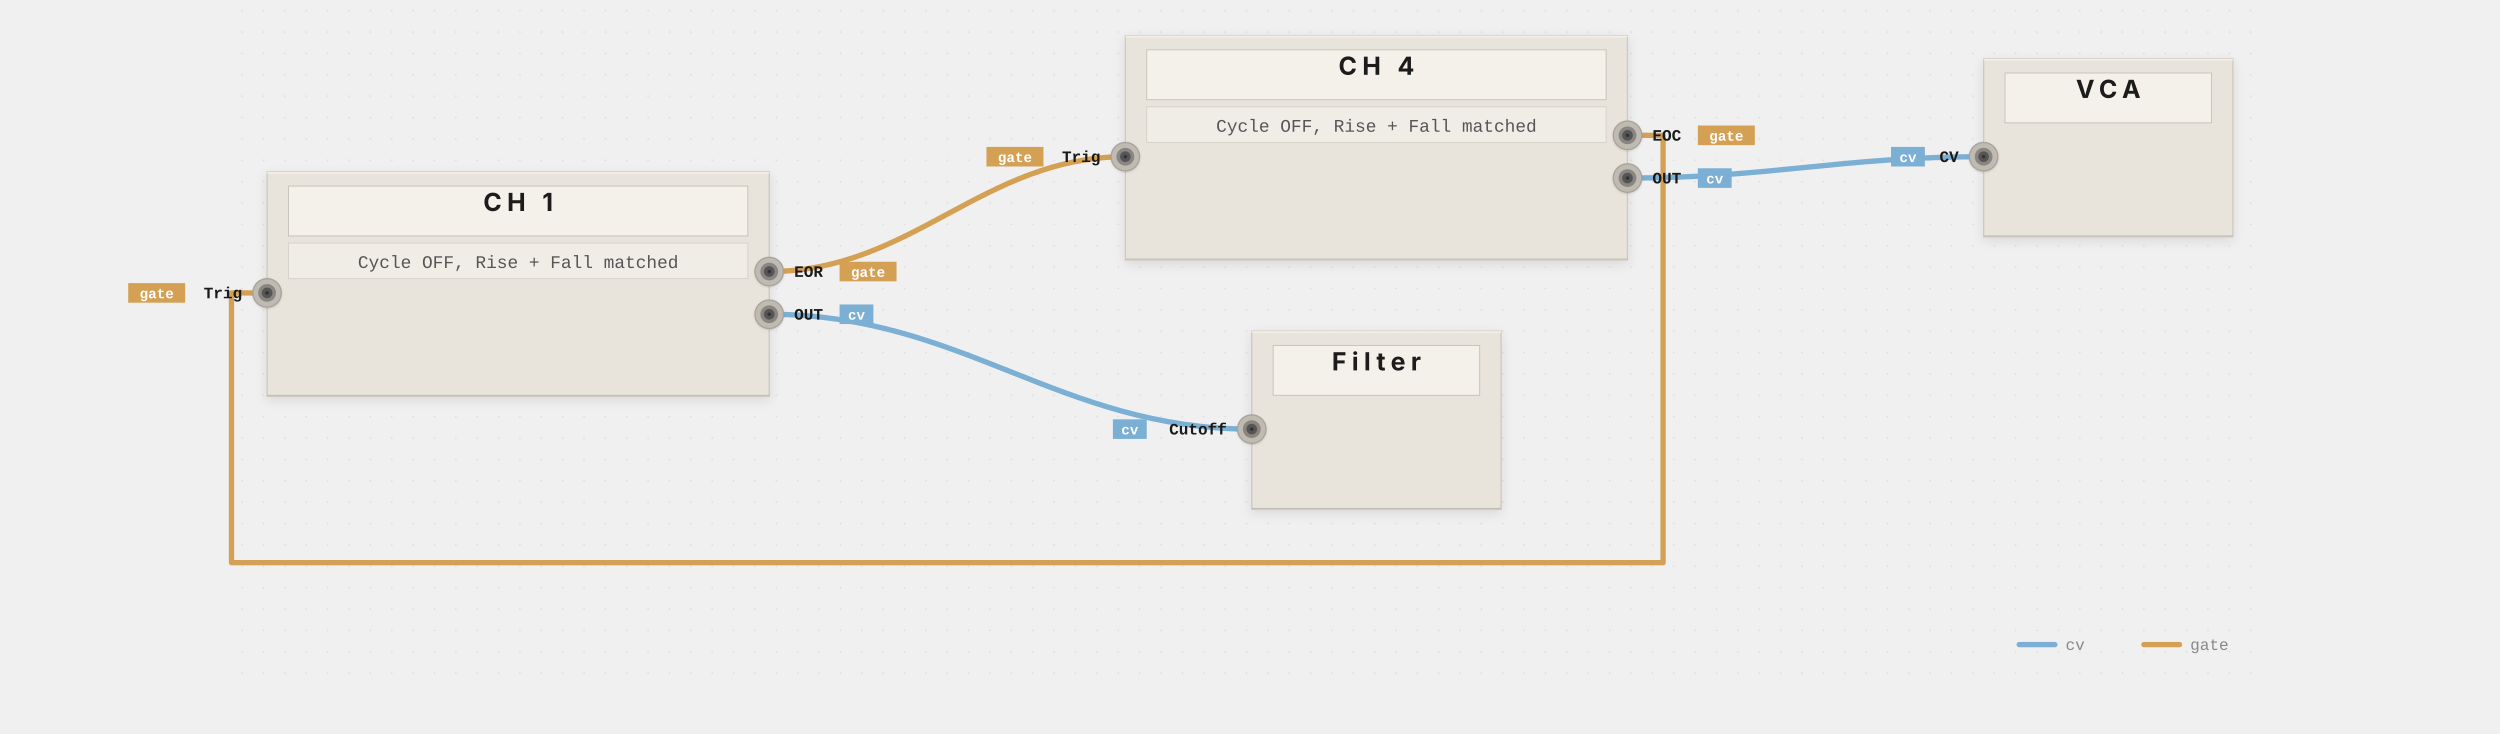
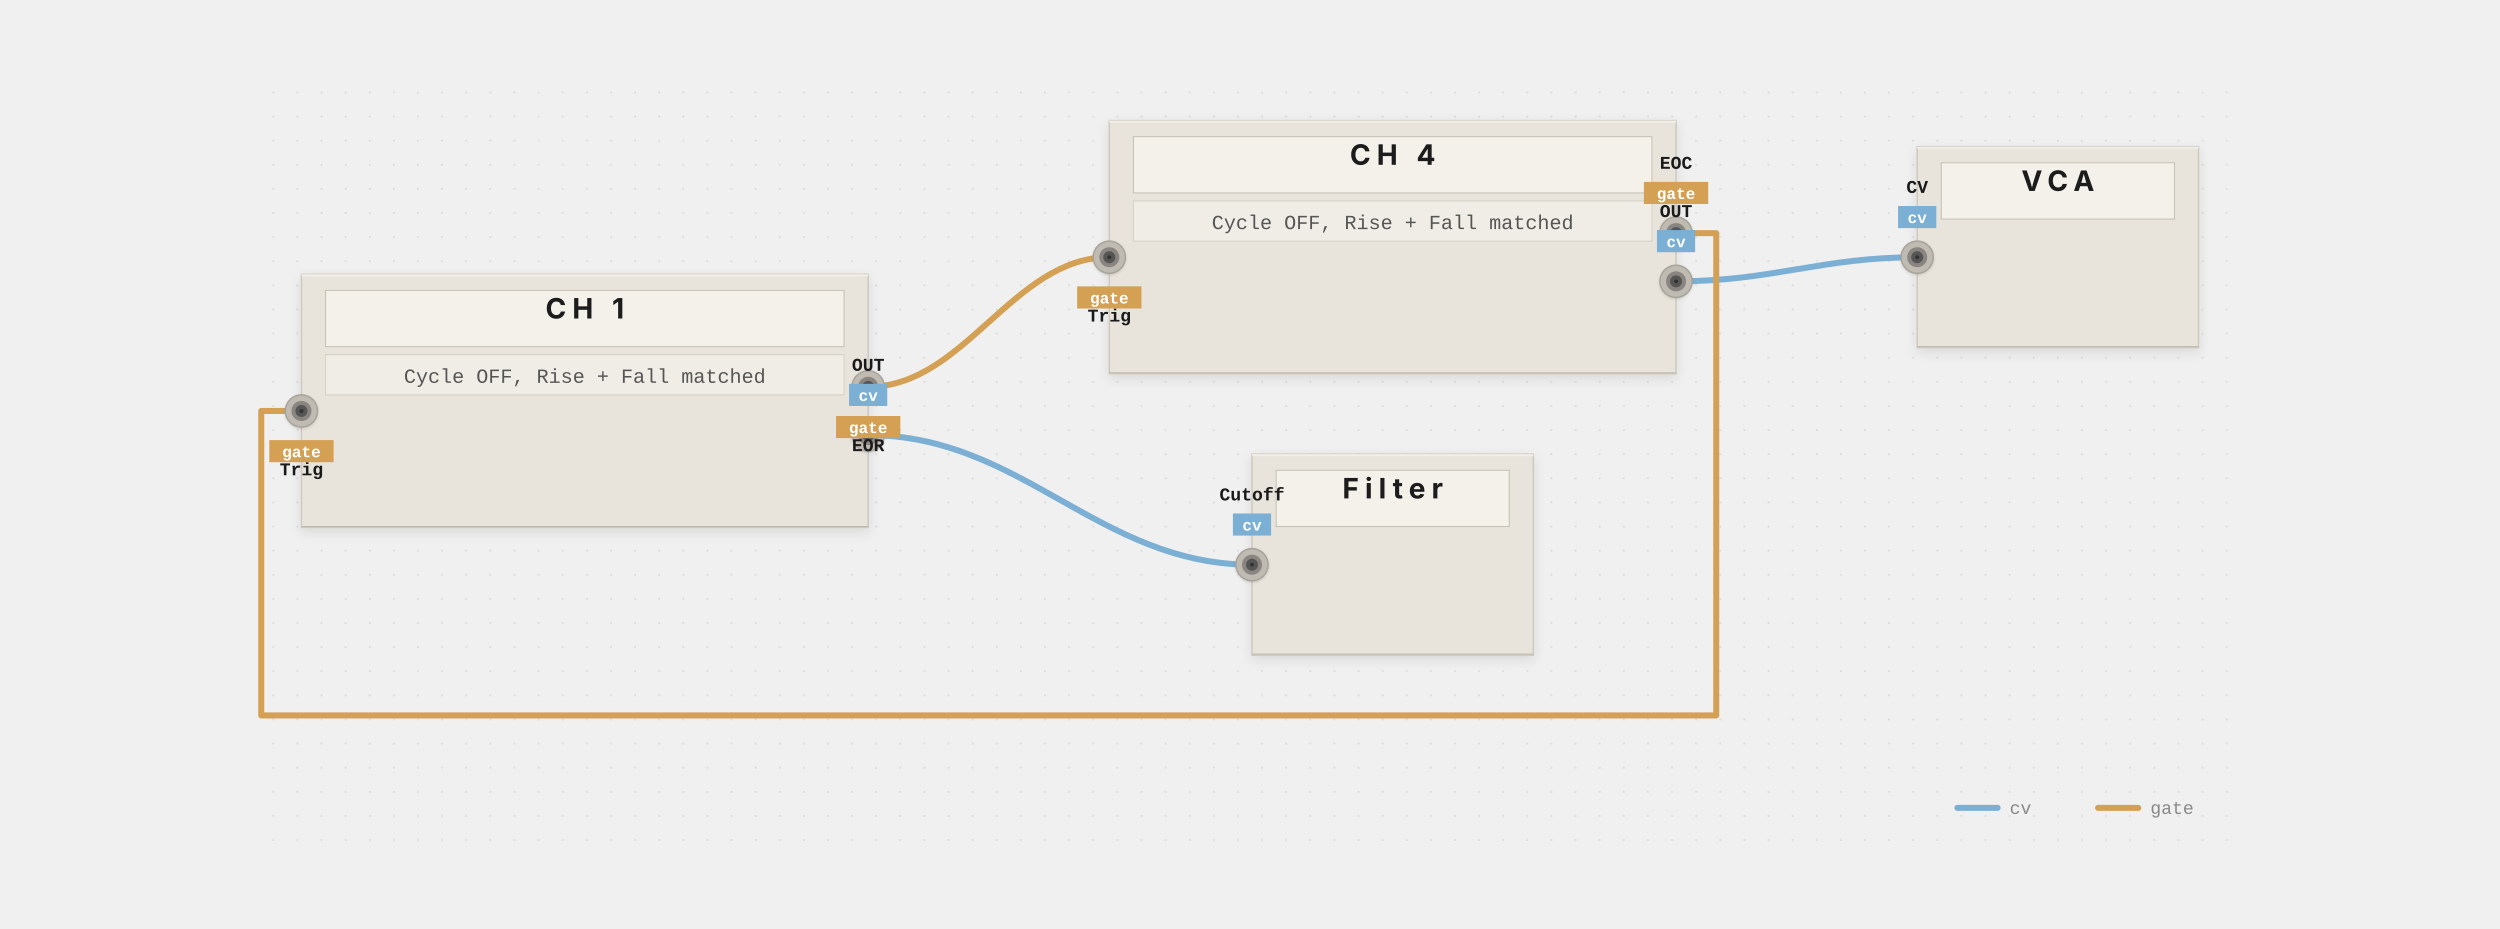
- <svg xmlns="http://www.w3.org/2000/svg" viewBox="-130 0 1404 412" width="100%" data-pf-min-width="1404" role="img" aria-labelledby="pf-74e71a-title pf-74e71a-desc">
+ <svg xmlns="http://www.w3.org/2000/svg" viewBox="-130 -40 1244 462" width="100%" data-pf-min-width="1244" role="img" aria-labelledby="pf-42f903-title pf-42f903-desc">
  <style>@media print { .pf-panel, .pf-jack { filter: none; } }</style>
  <defs>
-     <filter id="pf-74e71a-panel-shadow" x="-20%" y="-20%" width="140%" height="140%">
+     <filter id="pf-42f903-panel-shadow" x="-20%" y="-20%" width="140%" height="140%">
      <feDropShadow dx="0" dy="2" stdDeviation="3" flood-opacity="0.1" />
    </filter>
-     <filter id="pf-74e71a-jack-shadow" x="-20%" y="-20%" width="140%" height="140%">
+     <filter id="pf-42f903-jack-shadow" x="-20%" y="-20%" width="140%" height="140%">
      <feDropShadow dx="0" dy="0.5" stdDeviation="0.8" flood-opacity="0.15" />
    </filter>
-     <pattern id="pf-74e71a-dots" width="12" height="12" patternUnits="userSpaceOnUse">
+     <pattern id="pf-42f903-dots" width="12" height="12" patternUnits="userSpaceOnUse">
      <circle cx="6" cy="6" r="0.5" fill="#aaaaaa" opacity="0.3" />
    </pattern>
  </defs>
  <g class="pf-layer-bg">
-     <rect width="1144" height="382" fill="url(#pf-74e71a-dots)" />
+     <rect width="984" height="382" fill="url(#pf-42f903-dots)" />
  </g>
  <g class="pf-layer-cables">
-     <path d="M 302 152.5 C 382 152.5, 422 88, 502 88" stroke="#d4a054" stroke-width="3" fill="none" stroke-linecap="round" stroke-linejoin="round" data-connection="conn-0" data-signal="gate" />
-     <path d="M 302 176.5 C 410.4 176.5, 464.6 241, 573 241" stroke="#7bafd4" stroke-width="3" fill="none" stroke-linecap="round" stroke-linejoin="round" data-connection="conn-2" data-signal="cv" />
-     <path d="M 784 100 C 864 100, 904 88, 984 88" stroke="#7bafd4" stroke-width="3" fill="none" stroke-linecap="round" stroke-linejoin="round" data-connection="conn-3" data-signal="cv" />
-     <path d="M 784 76 L 804 76 L 804 316 L 0 316 L 0 164.5 L 20 164.5" stroke="#d4a054" stroke-width="3" fill="none" stroke-linecap="round" stroke-linejoin="round" data-connection="conn-1" data-signal="gate" />
+     <path d="M 302 152.5 C 350 152.5, 374 88, 422 88" stroke="#d4a054" stroke-width="3" fill="none" stroke-linecap="round" stroke-linejoin="round" data-connection="conn-0" data-signal="gate" />
+     <path d="M 302 176.5 C 378.4 176.5, 416.6 241, 493 241" stroke="#7bafd4" stroke-width="3" fill="none" stroke-linecap="round" stroke-linejoin="round" data-connection="conn-2" data-signal="cv" />
+     <path d="M 704 100 C 752 100, 776 88, 824 88" stroke="#7bafd4" stroke-width="3" fill="none" stroke-linecap="round" stroke-linejoin="round" data-connection="conn-3" data-signal="cv" />
+     <path d="M 704 76 L 724 76 L 724 316 L 0 316 L 0 164.5 L 20 164.5" stroke="#d4a054" stroke-width="3" fill="none" stroke-linecap="round" stroke-linejoin="round" data-connection="conn-1" data-signal="gate" />
    <circle cx="302" cy="152.5" r="3.5" fill="#c49244" />
-     <circle cx="502" cy="88" r="3.5" fill="#c49244" />
+     <circle cx="422" cy="88" r="3.5" fill="#c49244" />
    <circle cx="302" cy="176.5" r="3.5" fill="#6a9ec3" />
-     <circle cx="573" cy="241" r="3.5" fill="#6a9ec3" />
-     <circle cx="784" cy="100" r="3.5" fill="#6a9ec3" />
-     <circle cx="984" cy="88" r="3.5" fill="#6a9ec3" />
-     <circle cx="784" cy="76" r="3.5" fill="#c49244" />
+     <circle cx="493" cy="241" r="3.5" fill="#6a9ec3" />
+     <circle cx="704" cy="100" r="3.5" fill="#6a9ec3" />
+     <circle cx="824" cy="88" r="3.5" fill="#6a9ec3" />
+     <circle cx="704" cy="76" r="3.5" fill="#c49244" />
    <circle cx="20" cy="164.5" r="3.5" fill="#c49244" />
  </g>
  <g class="pf-layer-panels">
-     <g data-module="MATHS" filter="url(#pf-74e71a-panel-shadow)">
+     <g data-module="MATHS" filter="url(#pf-42f903-panel-shadow)">
      <rect x="20" y="96.5" width="282" height="126" fill="#e8e4dc" stroke="#cec8be" stroke-width="0.75" rx="0" />
      <line x1="20" y1="97" x2="302" y2="97" stroke="#f2efe8" stroke-width="1" />
      <line x1="20" y1="222" x2="302" y2="222" stroke="#bdb8ae" stroke-width="0.5" />
      <rect x="32" y="104.5" width="258" height="28" fill="#f4f1ea" stroke="#c5c0b6" stroke-width="0.5" />
      <text x="161" y="118.5" text-anchor="middle" font-family="system-ui, -apple-system, BlinkMacSystemFont, 'Segoe UI', sans-serif" font-size="14" font-weight="700" fill="#1a1a1a" letter-spacing="3">CH 1</text>
    </g>
-     <g data-module="MATHS" filter="url(#pf-74e71a-panel-shadow)">
-       <rect x="502" y="20" width="282" height="126" fill="#e8e4dc" stroke="#cec8be" stroke-width="0.75" rx="0" />
-       <line x1="502" y1="20.5" x2="784" y2="20.5" stroke="#f2efe8" stroke-width="1" />
-       <line x1="502" y1="145.5" x2="784" y2="145.5" stroke="#bdb8ae" stroke-width="0.5" />
-       <rect x="514" y="28" width="258" height="28" fill="#f4f1ea" stroke="#c5c0b6" stroke-width="0.5" />
-       <text x="643" y="42" text-anchor="middle" font-family="system-ui, -apple-system, BlinkMacSystemFont, 'Segoe UI', sans-serif" font-size="14" font-weight="700" fill="#1a1a1a" letter-spacing="3">CH 4</text>
+     <g data-module="MATHS" filter="url(#pf-42f903-panel-shadow)">
+       <rect x="422" y="20" width="282" height="126" fill="#e8e4dc" stroke="#cec8be" stroke-width="0.75" rx="0" />
+       <line x1="422" y1="20.5" x2="704" y2="20.5" stroke="#f2efe8" stroke-width="1" />
+       <line x1="422" y1="145.5" x2="704" y2="145.5" stroke="#bdb8ae" stroke-width="0.5" />
+       <rect x="434" y="28" width="258" height="28" fill="#f4f1ea" stroke="#c5c0b6" stroke-width="0.5" />
+       <text x="563" y="42" text-anchor="middle" font-family="system-ui, -apple-system, BlinkMacSystemFont, 'Segoe UI', sans-serif" font-size="14" font-weight="700" fill="#1a1a1a" letter-spacing="3">CH 4</text>
    </g>
-     <g data-module="Filter" filter="url(#pf-74e71a-panel-shadow)">
-       <rect x="573" y="186" width="140" height="100" fill="#e8e4dc" stroke="#cec8be" stroke-width="0.75" rx="0" />
-       <line x1="573" y1="186.5" x2="713" y2="186.5" stroke="#f2efe8" stroke-width="1" />
-       <line x1="573" y1="285.5" x2="713" y2="285.5" stroke="#bdb8ae" stroke-width="0.5" />
-       <rect x="585" y="194" width="116" height="28" fill="#f4f1ea" stroke="#c5c0b6" stroke-width="0.5" />
-       <text x="643" y="208" text-anchor="middle" font-family="system-ui, -apple-system, BlinkMacSystemFont, 'Segoe UI', sans-serif" font-size="14" font-weight="700" fill="#1a1a1a" letter-spacing="3">Filter</text>
+     <g data-module="Filter" filter="url(#pf-42f903-panel-shadow)">
+       <rect x="493" y="186" width="140" height="100" fill="#e8e4dc" stroke="#cec8be" stroke-width="0.75" rx="0" />
+       <line x1="493" y1="186.5" x2="633" y2="186.5" stroke="#f2efe8" stroke-width="1" />
+       <line x1="493" y1="285.5" x2="633" y2="285.5" stroke="#bdb8ae" stroke-width="0.5" />
+       <rect x="505" y="194" width="116" height="28" fill="#f4f1ea" stroke="#c5c0b6" stroke-width="0.5" />
+       <text x="563" y="208" text-anchor="middle" font-family="system-ui, -apple-system, BlinkMacSystemFont, 'Segoe UI', sans-serif" font-size="14" font-weight="700" fill="#1a1a1a" letter-spacing="3">Filter</text>
    </g>
-     <g data-module="VCA" filter="url(#pf-74e71a-panel-shadow)">
-       <rect x="984" y="33" width="140" height="100" fill="#e8e4dc" stroke="#cec8be" stroke-width="0.75" rx="0" />
-       <line x1="984" y1="33.5" x2="1124" y2="33.5" stroke="#f2efe8" stroke-width="1" />
-       <line x1="984" y1="132.5" x2="1124" y2="132.5" stroke="#bdb8ae" stroke-width="0.5" />
-       <rect x="996" y="41" width="116" height="28" fill="#f4f1ea" stroke="#c5c0b6" stroke-width="0.5" />
-       <text x="1054" y="55" text-anchor="middle" font-family="system-ui, -apple-system, BlinkMacSystemFont, 'Segoe UI', sans-serif" font-size="14" font-weight="700" fill="#1a1a1a" letter-spacing="3">VCA</text>
+     <g data-module="VCA" filter="url(#pf-42f903-panel-shadow)">
+       <rect x="824" y="33" width="140" height="100" fill="#e8e4dc" stroke="#cec8be" stroke-width="0.75" rx="0" />
+       <line x1="824" y1="33.5" x2="964" y2="33.5" stroke="#f2efe8" stroke-width="1" />
+       <line x1="824" y1="132.5" x2="964" y2="132.5" stroke="#bdb8ae" stroke-width="0.5" />
+       <rect x="836" y="41" width="116" height="28" fill="#f4f1ea" stroke="#c5c0b6" stroke-width="0.5" />
+       <text x="894" y="55" text-anchor="middle" font-family="system-ui, -apple-system, BlinkMacSystemFont, 'Segoe UI', sans-serif" font-size="14" font-weight="700" fill="#1a1a1a" letter-spacing="3">VCA</text>
    </g>
  </g>
  <g class="pf-layer-params">
    <rect x="32" y="136.5" width="258" height="20" fill="#f0ede6" stroke="#d5d0c6" stroke-width="0.5" />
    <text x="161" y="150.5" text-anchor="middle" font-family="'SF Mono', 'Fira Code', Consolas, 'Courier New', monospace" font-size="10" fill="#555555">Cycle OFF, Rise + Fall matched</text>
-     <rect x="514" y="60" width="258" height="20" fill="#f0ede6" stroke="#d5d0c6" stroke-width="0.5" />
-     <text x="643" y="74" text-anchor="middle" font-family="'SF Mono', 'Fira Code', Consolas, 'Courier New', monospace" font-size="10" fill="#555555">Cycle OFF, Rise + Fall matched</text>
+     <rect x="434" y="60" width="258" height="20" fill="#f0ede6" stroke="#d5d0c6" stroke-width="0.5" />
+     <text x="563" y="74" text-anchor="middle" font-family="'SF Mono', 'Fira Code', Consolas, 'Courier New', monospace" font-size="10" fill="#555555">Cycle OFF, Rise + Fall matched</text>
  </g>
  <g class="pf-layer-jacks">
-     <g data-port="maths--ch-1.trig" filter="url(#pf-74e71a-jack-shadow)">
+     <g data-port="maths--ch-1.trig" filter="url(#pf-42f903-jack-shadow)">
      <circle cx="20" cy="164.5" r="8" fill="#c0bbb2" stroke="#a8a39a" stroke-width="0.75" />
      <circle cx="20" cy="164.5" r="5" fill="#8a8580" />
      <circle cx="20" cy="164.5" r="3" fill="#555555" />
      <circle cx="20" cy="164.5" r="1" fill="#333333" />
    </g>
-     <g data-port="maths--ch-1.eor" filter="url(#pf-74e71a-jack-shadow)">
+     <g data-port="maths--ch-1.eor" filter="url(#pf-42f903-jack-shadow)">
      <circle cx="302" cy="152.5" r="8" fill="#c0bbb2" stroke="#a8a39a" stroke-width="0.75" />
      <circle cx="302" cy="152.5" r="5" fill="#8a8580" />
      <circle cx="302" cy="152.5" r="3" fill="#555555" />
      <circle cx="302" cy="152.5" r="1" fill="#333333" />
    </g>
-     <g data-port="maths--ch-1.out" filter="url(#pf-74e71a-jack-shadow)">
+     <g data-port="maths--ch-1.out" filter="url(#pf-42f903-jack-shadow)">
      <circle cx="302" cy="176.5" r="8" fill="#c0bbb2" stroke="#a8a39a" stroke-width="0.75" />
      <circle cx="302" cy="176.5" r="5" fill="#8a8580" />
      <circle cx="302" cy="176.5" r="3" fill="#555555" />
      <circle cx="302" cy="176.5" r="1" fill="#333333" />
    </g>
-     <g data-port="maths--ch-4.trig" filter="url(#pf-74e71a-jack-shadow)">
-       <circle cx="502" cy="88" r="8" fill="#c0bbb2" stroke="#a8a39a" stroke-width="0.75" />
-       <circle cx="502" cy="88" r="5" fill="#8a8580" />
-       <circle cx="502" cy="88" r="3" fill="#555555" />
-       <circle cx="502" cy="88" r="1" fill="#333333" />
+     <g data-port="maths--ch-4.trig" filter="url(#pf-42f903-jack-shadow)">
+       <circle cx="422" cy="88" r="8" fill="#c0bbb2" stroke="#a8a39a" stroke-width="0.75" />
+       <circle cx="422" cy="88" r="5" fill="#8a8580" />
+       <circle cx="422" cy="88" r="3" fill="#555555" />
+       <circle cx="422" cy="88" r="1" fill="#333333" />
    </g>
-     <g data-port="maths--ch-4.eoc" filter="url(#pf-74e71a-jack-shadow)">
-       <circle cx="784" cy="76" r="8" fill="#c0bbb2" stroke="#a8a39a" stroke-width="0.75" />
-       <circle cx="784" cy="76" r="5" fill="#8a8580" />
-       <circle cx="784" cy="76" r="3" fill="#555555" />
-       <circle cx="784" cy="76" r="1" fill="#333333" />
+     <g data-port="maths--ch-4.eoc" filter="url(#pf-42f903-jack-shadow)">
+       <circle cx="704" cy="76" r="8" fill="#c0bbb2" stroke="#a8a39a" stroke-width="0.75" />
+       <circle cx="704" cy="76" r="5" fill="#8a8580" />
+       <circle cx="704" cy="76" r="3" fill="#555555" />
+       <circle cx="704" cy="76" r="1" fill="#333333" />
    </g>
-     <g data-port="maths--ch-4.out" filter="url(#pf-74e71a-jack-shadow)">
-       <circle cx="784" cy="100" r="8" fill="#c0bbb2" stroke="#a8a39a" stroke-width="0.75" />
-       <circle cx="784" cy="100" r="5" fill="#8a8580" />
-       <circle cx="784" cy="100" r="3" fill="#555555" />
-       <circle cx="784" cy="100" r="1" fill="#333333" />
+     <g data-port="maths--ch-4.out" filter="url(#pf-42f903-jack-shadow)">
+       <circle cx="704" cy="100" r="8" fill="#c0bbb2" stroke="#a8a39a" stroke-width="0.75" />
+       <circle cx="704" cy="100" r="5" fill="#8a8580" />
+       <circle cx="704" cy="100" r="3" fill="#555555" />
+       <circle cx="704" cy="100" r="1" fill="#333333" />
    </g>
-     <g data-port="filter.cutoff" filter="url(#pf-74e71a-jack-shadow)">
-       <circle cx="573" cy="241" r="8" fill="#c0bbb2" stroke="#a8a39a" stroke-width="0.75" />
-       <circle cx="573" cy="241" r="5" fill="#8a8580" />
-       <circle cx="573" cy="241" r="3" fill="#555555" />
-       <circle cx="573" cy="241" r="1" fill="#333333" />
+     <g data-port="filter.cutoff" filter="url(#pf-42f903-jack-shadow)">
+       <circle cx="493" cy="241" r="8" fill="#c0bbb2" stroke="#a8a39a" stroke-width="0.75" />
+       <circle cx="493" cy="241" r="5" fill="#8a8580" />
+       <circle cx="493" cy="241" r="3" fill="#555555" />
+       <circle cx="493" cy="241" r="1" fill="#333333" />
    </g>
-     <g data-port="vca.cv" filter="url(#pf-74e71a-jack-shadow)">
-       <circle cx="984" cy="88" r="8" fill="#c0bbb2" stroke="#a8a39a" stroke-width="0.75" />
-       <circle cx="984" cy="88" r="5" fill="#8a8580" />
-       <circle cx="984" cy="88" r="3" fill="#555555" />
-       <circle cx="984" cy="88" r="1" fill="#333333" />
+     <g data-port="vca.cv" filter="url(#pf-42f903-jack-shadow)">
+       <circle cx="824" cy="88" r="8" fill="#c0bbb2" stroke="#a8a39a" stroke-width="0.75" />
+       <circle cx="824" cy="88" r="5" fill="#8a8580" />
+       <circle cx="824" cy="88" r="3" fill="#555555" />
+       <circle cx="824" cy="88" r="1" fill="#333333" />
    </g>
  </g>
  <g class="pf-layer-labels">
-     <text x="6" y="167.5" font-family="'SF Mono', 'Fira Code', Consolas, 'Courier New', monospace" font-size="9" fill="#1a1a1a" font-weight="600" text-anchor="end">Trig</text>
-     <rect class="pf-port-pill" x="-58" y="159" width="32" height="11" rx="0" fill="#d4a054" data-signal="gate" />
-     <text class="pf-port-pill-text" x="-42" y="167.5" text-anchor="middle" font-family="'SF Mono', 'Fira Code', Consolas, 'Courier New', monospace" font-size="8" fill="#ffffff" font-weight="600">gate</text>
-     <text x="316" y="155.5" font-family="'SF Mono', 'Fira Code', Consolas, 'Courier New', monospace" font-size="9" fill="#1a1a1a" font-weight="600" text-anchor="start">EOR</text>
-     <rect class="pf-port-pill" x="341.5" y="147" width="32" height="11" rx="0" fill="#d4a054" data-signal="gate" />
-     <text class="pf-port-pill-text" x="357.5" y="155.5" text-anchor="middle" font-family="'SF Mono', 'Fira Code', Consolas, 'Courier New', monospace" font-size="8" fill="#ffffff" font-weight="600">gate</text>
-     <text x="316" y="179.5" font-family="'SF Mono', 'Fira Code', Consolas, 'Courier New', monospace" font-size="9" fill="#1a1a1a" font-weight="600" text-anchor="start">OUT</text>
-     <rect class="pf-port-pill" x="341.5" y="171" width="19" height="11" rx="0" fill="#7bafd4" data-signal="cv" />
-     <text class="pf-port-pill-text" x="351" y="179.5" text-anchor="middle" font-family="'SF Mono', 'Fira Code', Consolas, 'Courier New', monospace" font-size="8" fill="#ffffff" font-weight="600">cv</text>
-     <text x="488" y="91" font-family="'SF Mono', 'Fira Code', Consolas, 'Courier New', monospace" font-size="9" fill="#1a1a1a" font-weight="600" text-anchor="end">Trig</text>
-     <rect class="pf-port-pill" x="424" y="82.5" width="32" height="11" rx="0" fill="#d4a054" data-signal="gate" />
-     <text class="pf-port-pill-text" x="440" y="91" text-anchor="middle" font-family="'SF Mono', 'Fira Code', Consolas, 'Courier New', monospace" font-size="8" fill="#ffffff" font-weight="600">gate</text>
-     <text x="798" y="79" font-family="'SF Mono', 'Fira Code', Consolas, 'Courier New', monospace" font-size="9" fill="#1a1a1a" font-weight="600" text-anchor="start">EOC</text>
-     <rect class="pf-port-pill" x="823.5" y="70.5" width="32" height="11" rx="0" fill="#d4a054" data-signal="gate" />
-     <text class="pf-port-pill-text" x="839.5" y="79" text-anchor="middle" font-family="'SF Mono', 'Fira Code', Consolas, 'Courier New', monospace" font-size="8" fill="#ffffff" font-weight="600">gate</text>
-     <text x="798" y="103" font-family="'SF Mono', 'Fira Code', Consolas, 'Courier New', monospace" font-size="9" fill="#1a1a1a" font-weight="600" text-anchor="start">OUT</text>
-     <rect class="pf-port-pill" x="823.5" y="94.5" width="19" height="11" rx="0" fill="#7bafd4" data-signal="cv" />
-     <text class="pf-port-pill-text" x="833" y="103" text-anchor="middle" font-family="'SF Mono', 'Fira Code', Consolas, 'Courier New', monospace" font-size="8" fill="#ffffff" font-weight="600">cv</text>
-     <text x="559" y="244" font-family="'SF Mono', 'Fira Code', Consolas, 'Courier New', monospace" font-size="9" fill="#1a1a1a" font-weight="600" text-anchor="end">Cutoff</text>
-     <rect class="pf-port-pill" x="495" y="235.5" width="19" height="11" rx="0" fill="#7bafd4" data-signal="cv" />
-     <text class="pf-port-pill-text" x="504.5" y="244" text-anchor="middle" font-family="'SF Mono', 'Fira Code', Consolas, 'Courier New', monospace" font-size="8" fill="#ffffff" font-weight="600">cv</text>
-     <text x="970" y="91" font-family="'SF Mono', 'Fira Code', Consolas, 'Courier New', monospace" font-size="9" fill="#1a1a1a" font-weight="600" text-anchor="end">CV</text>
-     <rect class="pf-port-pill" x="932" y="82.5" width="19" height="11" rx="0" fill="#7bafd4" data-signal="cv" />
-     <text class="pf-port-pill-text" x="941.5" y="91" text-anchor="middle" font-family="'SF Mono', 'Fira Code', Consolas, 'Courier New', monospace" font-size="8" fill="#ffffff" font-weight="600">cv</text>
+     <text x="20" y="196.5" font-family="'SF Mono', 'Fira Code', Consolas, 'Courier New', monospace" font-size="9" fill="#1a1a1a" font-weight="600" text-anchor="middle">Trig</text>
+     <rect class="pf-port-pill" x="4" y="179" width="32" height="11" rx="0" fill="#d4a054" data-signal="gate" />
+     <text class="pf-port-pill-text" x="20" y="187.5" text-anchor="middle" font-family="'SF Mono', 'Fira Code', Consolas, 'Courier New', monospace" font-size="8" fill="#ffffff" font-weight="600">gate</text>
+     <text x="302" y="184.5" font-family="'SF Mono', 'Fira Code', Consolas, 'Courier New', monospace" font-size="9" fill="#1a1a1a" font-weight="600" text-anchor="middle">EOR</text>
+     <rect class="pf-port-pill" x="286" y="167" width="32" height="11" rx="0" fill="#d4a054" data-signal="gate" />
+     <text class="pf-port-pill-text" x="302" y="175.5" text-anchor="middle" font-family="'SF Mono', 'Fira Code', Consolas, 'Courier New', monospace" font-size="8" fill="#ffffff" font-weight="600">gate</text>
+     <text x="302" y="144.5" font-family="'SF Mono', 'Fira Code', Consolas, 'Courier New', monospace" font-size="9" fill="#1a1a1a" font-weight="600" text-anchor="middle">OUT</text>
+     <rect class="pf-port-pill" x="292.5" y="151" width="19" height="11" rx="0" fill="#7bafd4" data-signal="cv" />
+     <text class="pf-port-pill-text" x="302" y="159.5" text-anchor="middle" font-family="'SF Mono', 'Fira Code', Consolas, 'Courier New', monospace" font-size="8" fill="#ffffff" font-weight="600">cv</text>
+     <text x="422" y="120" font-family="'SF Mono', 'Fira Code', Consolas, 'Courier New', monospace" font-size="9" fill="#1a1a1a" font-weight="600" text-anchor="middle">Trig</text>
+     <rect class="pf-port-pill" x="406" y="102.5" width="32" height="11" rx="0" fill="#d4a054" data-signal="gate" />
+     <text class="pf-port-pill-text" x="422" y="111" text-anchor="middle" font-family="'SF Mono', 'Fira Code', Consolas, 'Courier New', monospace" font-size="8" fill="#ffffff" font-weight="600">gate</text>
+     <text x="704" y="44" font-family="'SF Mono', 'Fira Code', Consolas, 'Courier New', monospace" font-size="9" fill="#1a1a1a" font-weight="600" text-anchor="middle">EOC</text>
+     <rect class="pf-port-pill" x="688" y="50.5" width="32" height="11" rx="0" fill="#d4a054" data-signal="gate" />
+     <text class="pf-port-pill-text" x="704" y="59" text-anchor="middle" font-family="'SF Mono', 'Fira Code', Consolas, 'Courier New', monospace" font-size="8" fill="#ffffff" font-weight="600">gate</text>
+     <text x="704" y="68" font-family="'SF Mono', 'Fira Code', Consolas, 'Courier New', monospace" font-size="9" fill="#1a1a1a" font-weight="600" text-anchor="middle">OUT</text>
+     <rect class="pf-port-pill" x="694.5" y="74.5" width="19" height="11" rx="0" fill="#7bafd4" data-signal="cv" />
+     <text class="pf-port-pill-text" x="704" y="83" text-anchor="middle" font-family="'SF Mono', 'Fira Code', Consolas, 'Courier New', monospace" font-size="8" fill="#ffffff" font-weight="600">cv</text>
+     <text x="493" y="209" font-family="'SF Mono', 'Fira Code', Consolas, 'Courier New', monospace" font-size="9" fill="#1a1a1a" font-weight="600" text-anchor="middle">Cutoff</text>
+     <rect class="pf-port-pill" x="483.5" y="215.5" width="19" height="11" rx="0" fill="#7bafd4" data-signal="cv" />
+     <text class="pf-port-pill-text" x="493" y="224" text-anchor="middle" font-family="'SF Mono', 'Fira Code', Consolas, 'Courier New', monospace" font-size="8" fill="#ffffff" font-weight="600">cv</text>
+     <text x="824" y="56" font-family="'SF Mono', 'Fira Code', Consolas, 'Courier New', monospace" font-size="9" fill="#1a1a1a" font-weight="600" text-anchor="middle">CV</text>
+     <rect class="pf-port-pill" x="814.5" y="62.5" width="19" height="11" rx="0" fill="#7bafd4" data-signal="cv" />
+     <text class="pf-port-pill-text" x="824" y="71" text-anchor="middle" font-family="'SF Mono', 'Fira Code', Consolas, 'Courier New', monospace" font-size="8" fill="#ffffff" font-weight="600">cv</text>
  </g>
  <g class="pf-layer-annotations" />
  <g class="pf-layer-legend">
-     <g transform="translate(1004, 362)">
+     <g transform="translate(844, 362)">
      <line x1="0" y1="0" x2="20" y2="0" stroke="#7bafd4" stroke-width="3" stroke-linecap="round" />
      <text x="26" y="3" font-family="'SF Mono', 'Fira Code', Consolas, 'Courier New', monospace" font-size="9" fill="#888888">cv</text>
    </g>
-     <g transform="translate(1074, 362)">
+     <g transform="translate(914, 362)">
      <line x1="0" y1="0" x2="20" y2="0" stroke="#d4a054" stroke-width="3" stroke-linecap="round" />
      <text x="26" y="3" font-family="'SF Mono', 'Fira Code', Consolas, 'Courier New', monospace" font-size="9" fill="#888888">gate</text>
    </g>
  </g>
</svg>
